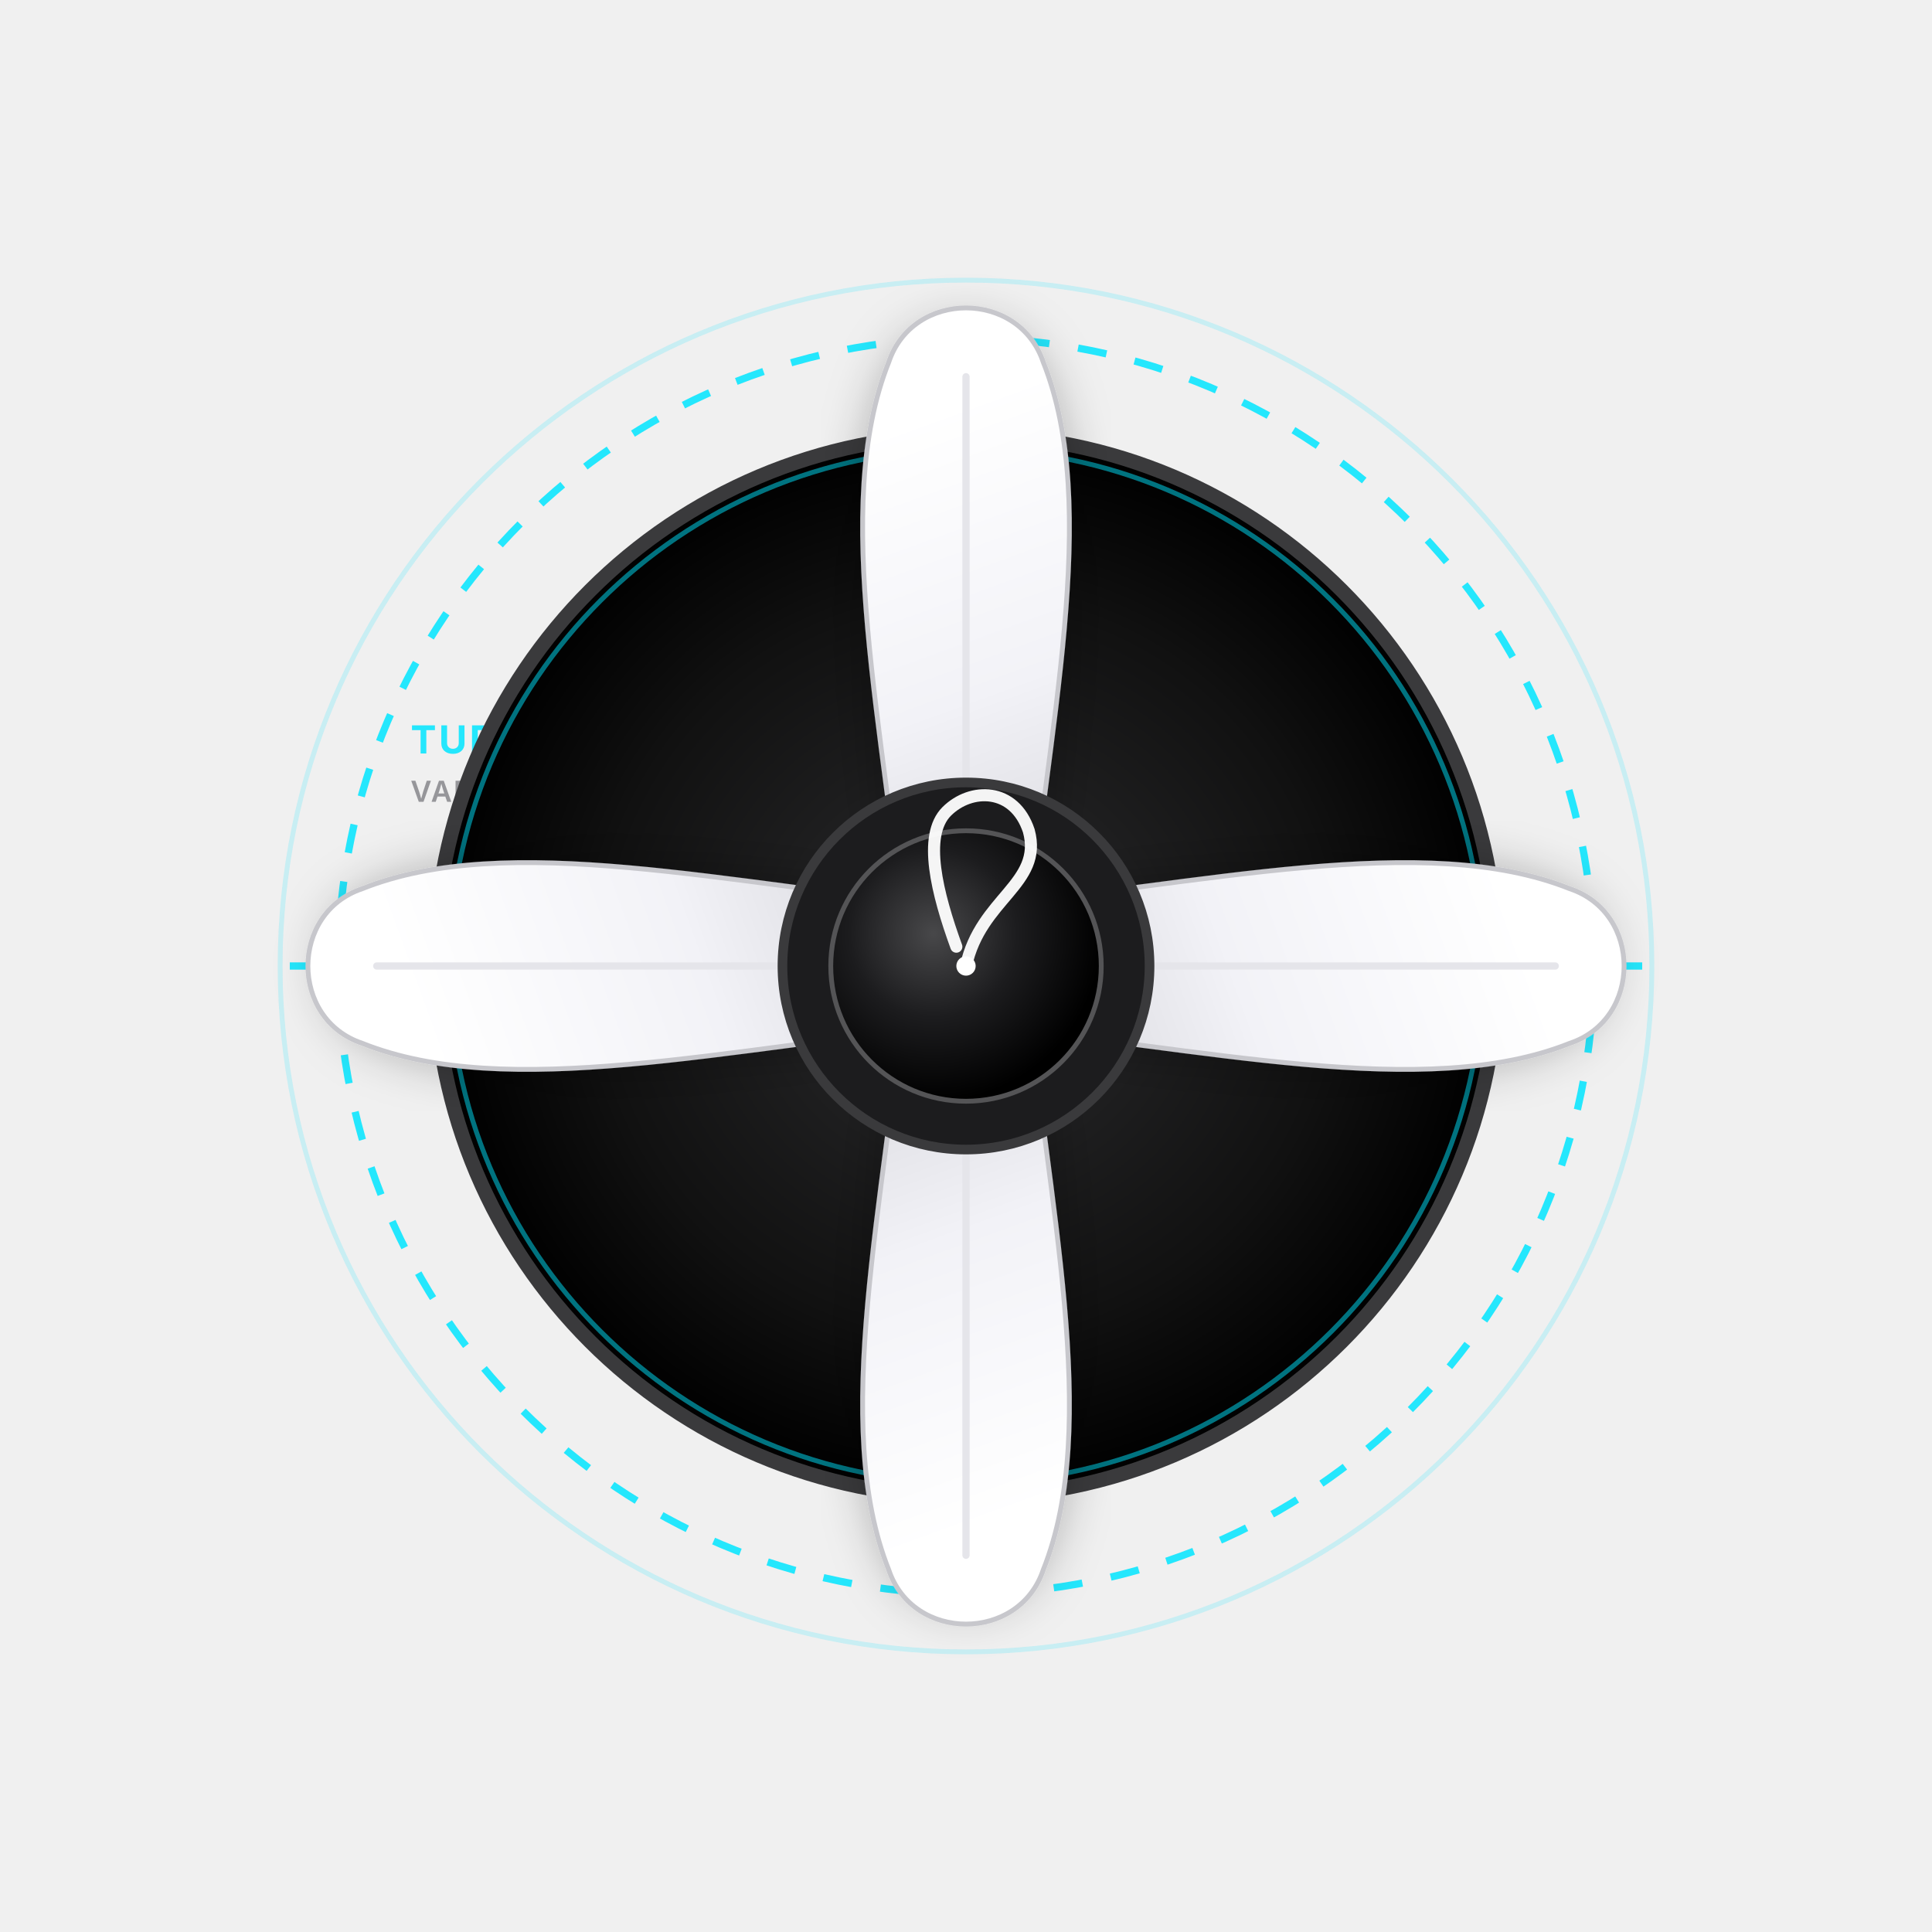
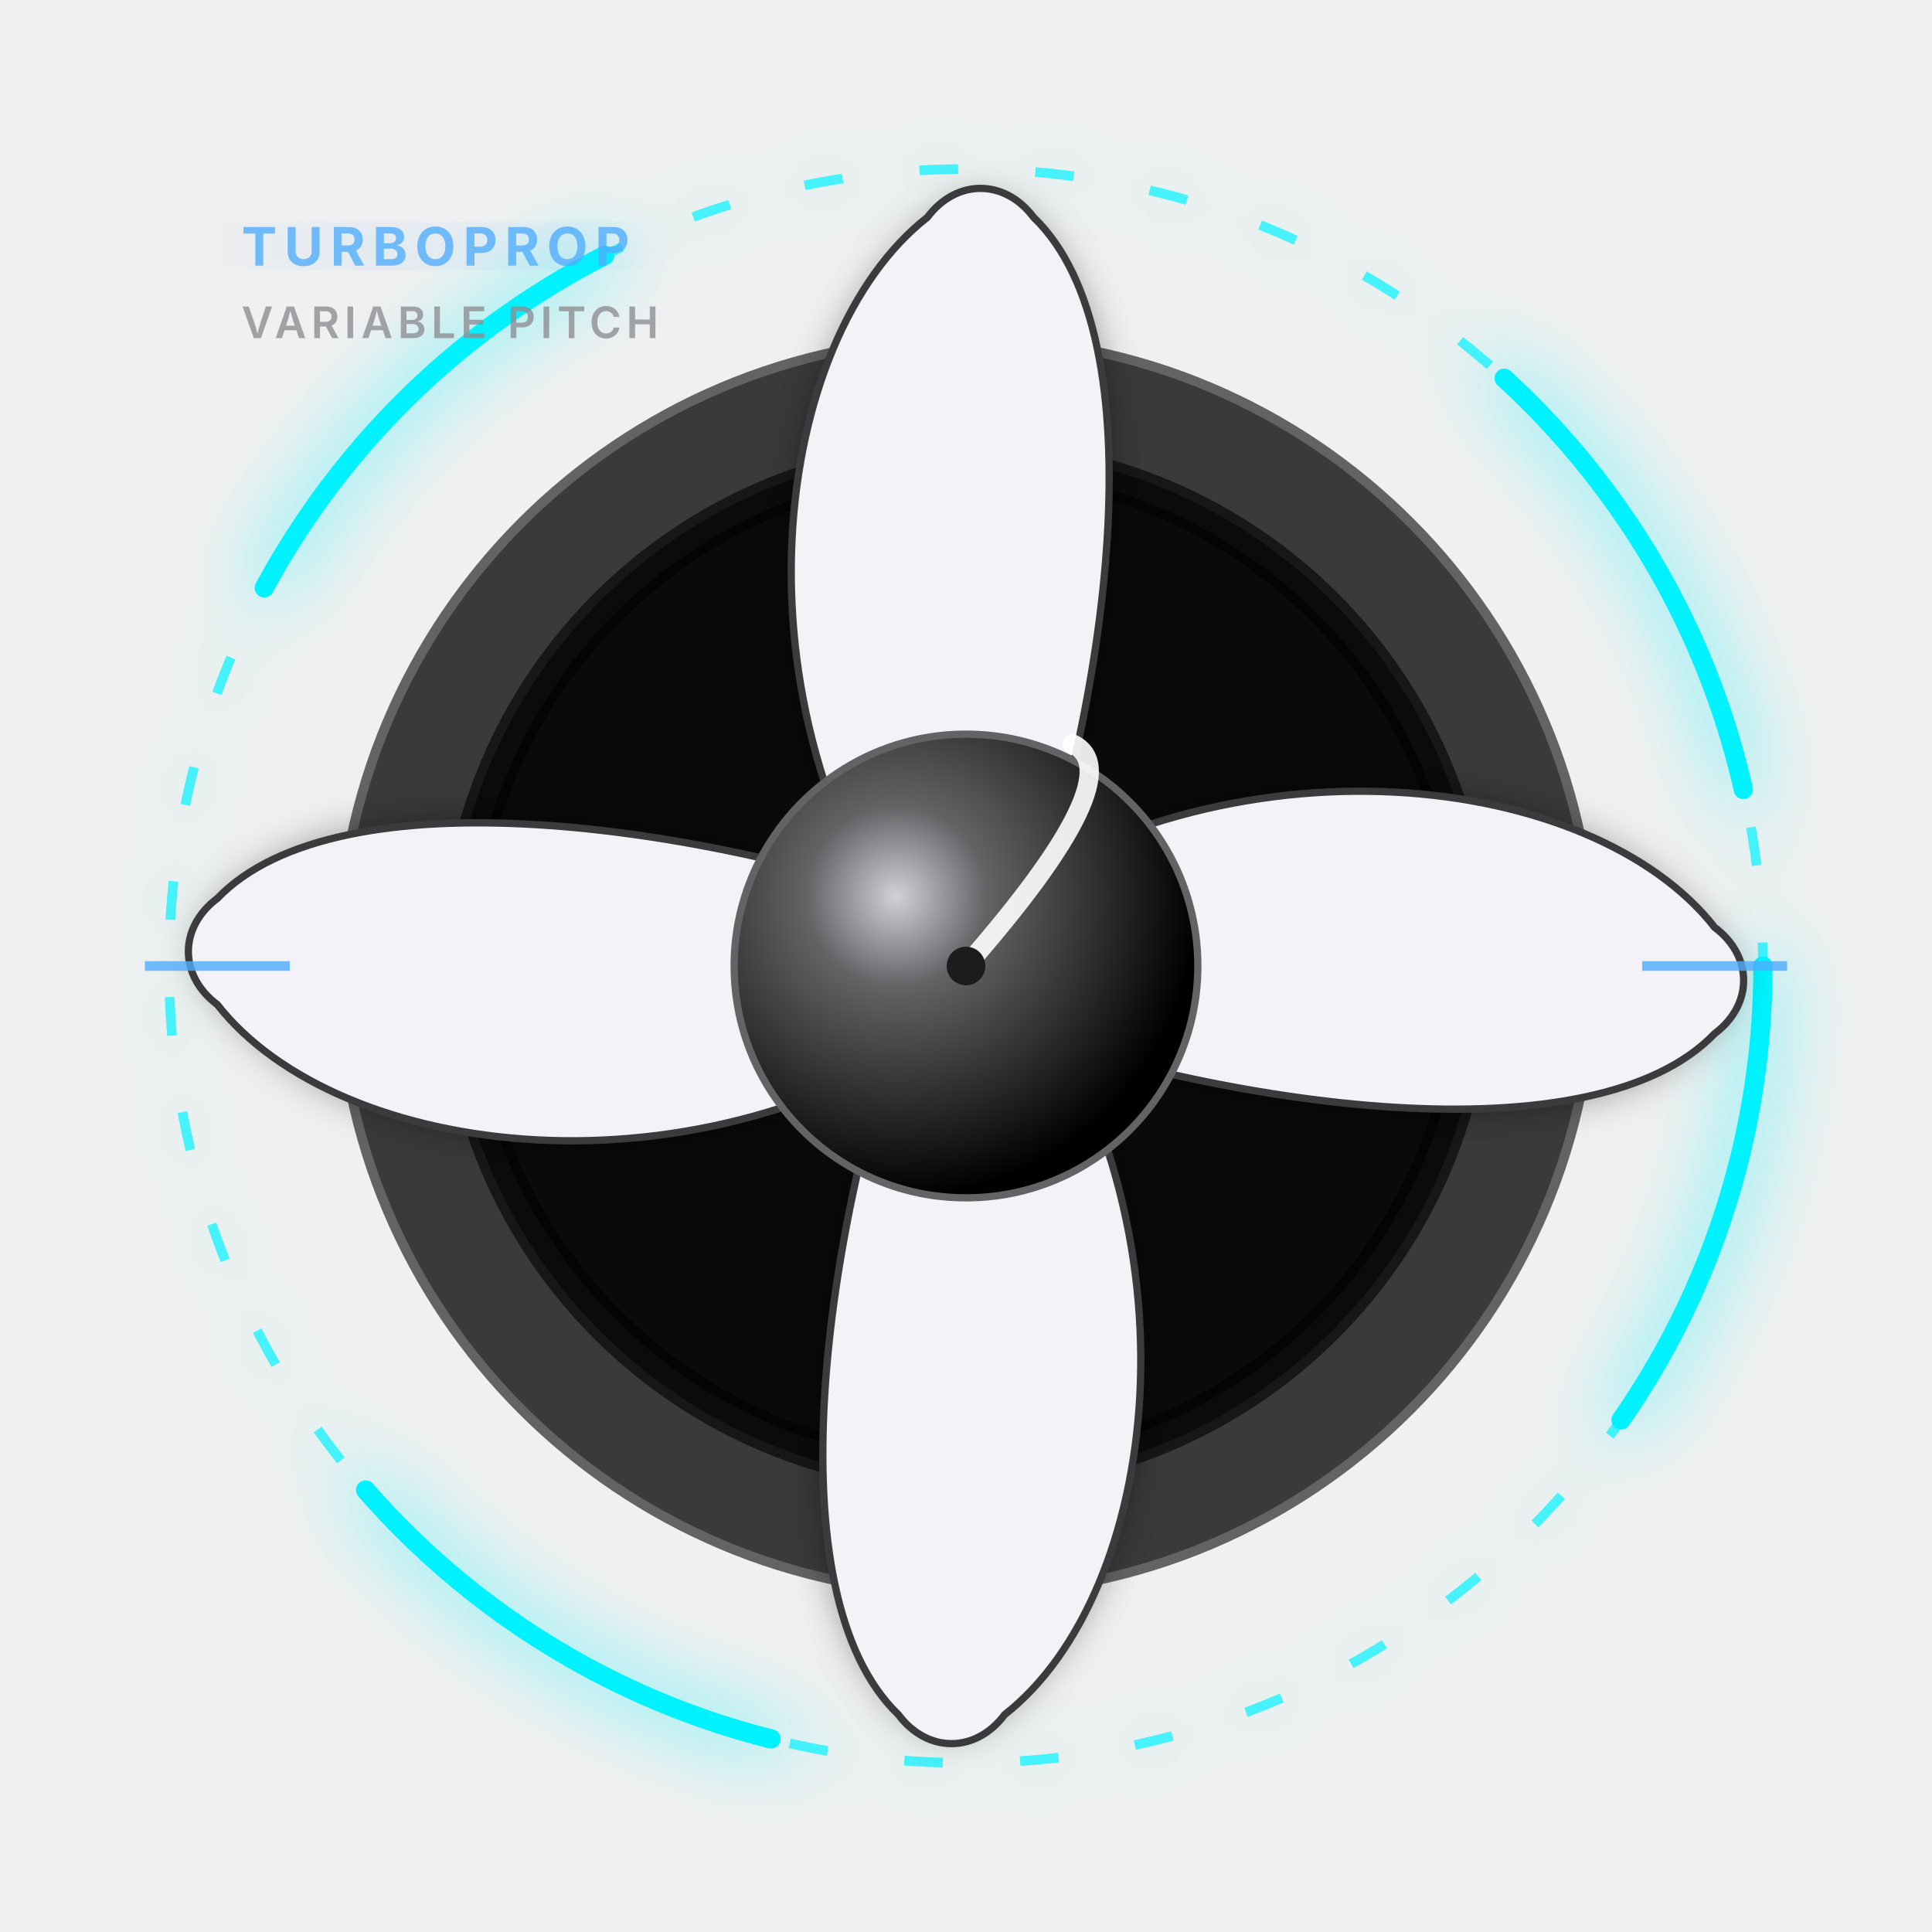
<svg xmlns="http://www.w3.org/2000/svg" viewBox="0 0 400 400" fill="none">
  <defs>
-     <linearGradient id="bladeGrad" x1="180" y1="90" x2="220" y2="200" gradientUnits="userSpaceOnUse">
-       <stop offset="0%" stop-color="#FFFFFF" />
-       <stop offset="50%" stop-color="#F2F2F7" />
-       <stop offset="100%" stop-color="#D1D1D6" />
+     <linearGradient id="titaniumBlade" x1="0" y1="45" x2="0" y2="200">
+       <stop offset="0%" stop-color="#F2F2F7" />
+       <stop offset="50%" stop-color="#8E8E93" />
+       <stop offset="100%" stop-color="#1C1C1E" />
    </linearGradient>
-     <radialGradient id="engineCore" cx="50%" cy="50%" r="50%">
-       <stop offset="0%" stop-color="#2C2C2E" />
-       <stop offset="70%" stop-color="#111111" />
+     <linearGradient id="cowlGrad" x1="0" y1="0" x2="400" y2="400">
+       <stop offset="0%" stop-color="#3A3A3C" />
+       <stop offset="50%" stop-color="#1C1C1E" />
+       <stop offset="100%" stop-color="#000000" />
+     </linearGradient>
+     <radialGradient id="spinner3D" cx="35%" cy="35%" r="65%">
+       <stop offset="0%" stop-color="#D1D1D6" />
+       <stop offset="30%" stop-color="#636366" />
      <stop offset="100%" stop-color="#000000" />
    </radialGradient>
-     <radialGradient id="spinner" cx="38%" cy="38%" r="62%">
-       <stop offset="0%" stop-color="#48484A" />
-       <stop offset="50%" stop-color="#1C1C1E" />
-       <stop offset="100%" stop-color="#000000" />
-     </radialGradient>
-     <filter id="shadow" x="-20%" y="-20%" width="140%" height="140%">
-       <feDropShadow dx="0" dy="4" stdDeviation="5" flood-color="#000000" flood-opacity="0.3" />
+     <linearGradient id="neonCyan" x1="0" y1="0" x2="400" y2="400">
+       <stop offset="0%" stop-color="#00F2FE" />
+       <stop offset="100%" stop-color="#4FACFE" />
+     </linearGradient>
+     <filter id="glow">
+       <feGaussianBlur stdDeviation="8" result="blur" />
+       <feComposite in="SourceGraphic" in2="blur" operator="over" />
    </filter>
-     <g id="blade" filter="url(#shadow)">
-       <path d="M 188 200                 C 183 150, 172 105, 184 75                 C 189 60, 211 60, 216 75                 C 228 105, 217 150, 212 200 Z" fill="url(#bladeGrad)" stroke="#C7C7CC" stroke-width="1" />
-       <path d="M 200 200 L 200 78" stroke="#E5E5EA" stroke-width="1.5" stroke-linecap="round" />
-     </g>
+     <filter id="bladeShadow">
+       <feDropShadow dx="0" dy="3" stdDeviation="4" flood-color="#000000" flood-opacity="0.4" />
+     </filter>
+     <path id="propBlade" d="M 190 200 C 150 145, 160 70, 192 45 C 198 37, 208 37, 214 45 C 240 70, 230 145, 210 200 Z" fill="url(#titaniumBlade)" stroke="#3A3A3C" stroke-width="1.5" filter="url(#bladeShadow)" />
  </defs>
-   <g opacity="0.85">
-     <circle cx="200" cy="200" r="130" fill="none" stroke="#00E5FF" stroke-width="1.5" stroke-dasharray="6 6" />
-     <circle cx="200" cy="200" r="142" fill="none" stroke="rgba(0,229,255,0.2)" stroke-width="1" />
-     <line x1="60" y1="200" x2="72" y2="200" stroke="#00E5FF" stroke-width="1.5" />
-     <line x1="328" y1="200" x2="340" y2="200" stroke="#00E5FF" stroke-width="1.5" />
-     <text x="85" y="156" font-family="-apple-system, BlinkMacSystemFont, sans-serif" font-size="8" font-weight="700" fill="#00E5FF" letter-spacing="0.5">TURBOPROP</text>
-     <text x="85" y="166" font-family="-apple-system, sans-serif" font-size="6" font-weight="600" fill="#86868B" letter-spacing="0.3">VARIABLE PITCH</text>
+   <circle cx="200" cy="200" r="130" fill="url(#cowlGrad)" stroke="#636366" stroke-width="2" />
+   <circle cx="200" cy="200" r="105" fill="#0A0A0A" stroke="#1C1C1E" stroke-width="4" />
+   <circle cx="200" cy="200" r="105" fill="none" stroke="#000000" stroke-width="8" opacity="0.6" />
+   <g filter="url(#glow)">
+     <circle cx="200" cy="200" r="165" fill="none" stroke="url(#neonCyan)" stroke-width="2" stroke-dasharray="8 16" opacity="0.7" />
+     <circle cx="200" cy="200" r="165" fill="none" stroke="url(#neonCyan)" stroke-width="4" stroke-dasharray="100 200" stroke-linecap="round" />
  </g>
-   <circle cx="200" cy="200" r="110" fill="url(#engineCore)" />
-   <circle cx="200" cy="200" r="110" fill="none" stroke="#3A3A3C" stroke-width="3" />
-   <circle cx="200" cy="200" r="107" fill="none" stroke="#00E5FF" stroke-width="1" opacity="0.5" />
  <g>
-     <use href="#blade" transform="rotate(0 200 200)" />
-     <use href="#blade" transform="rotate(90 200 200)" />
-     <use href="#blade" transform="rotate(180 200 200)" />
-     <use href="#blade" transform="rotate(270 200 200)" />
+     <use href="#propBlade" transform="rotate(0 200 200)" />
+     <use href="#propBlade" transform="rotate(90 200 200)" />
+     <use href="#propBlade" transform="rotate(180 200 200)" />
+     <use href="#propBlade" transform="rotate(270 200 200)" />
  </g>
-   <circle cx="200" cy="200" r="38" fill="#1C1C1E" stroke="#3A3A3C" stroke-width="2" />
-   <circle cx="200" cy="200" r="28" fill="url(#spinner)" />
-   <circle cx="200" cy="200" r="28" fill="none" stroke="#545456" stroke-width="1" />
-   <path d="M 200 200 C 203 186, 216 183, 213 172 C 210 163, 201 163, 196 168 C 191 173, 194 185, 198 196" stroke="#FFFFFF" stroke-width="2.5" stroke-linecap="round" fill="none" opacity="0.95" />
-   <circle cx="200" cy="200" r="2" fill="#FFFFFF" />
+   <circle cx="200" cy="200" r="48" fill="url(#spinner3D)" />
+   <circle cx="200" cy="200" r="48" fill="none" stroke="#636366" stroke-width="1.5" />
+   <path d="M 200 200 Q 235 160, 222 154" stroke="#FFFFFF" stroke-width="4" stroke-linecap="round" fill="none" opacity="0.9" />
+   <circle cx="200" cy="200" r="4" fill="#1C1C1E" />
+   <g opacity="0.8">
+     <line x1="30" y1="200" x2="60" y2="200" stroke="#4FACFE" stroke-width="2" />
+     <line x1="340" y1="200" x2="370" y2="200" stroke="#4FACFE" stroke-width="2" />
+     <text x="50" y="55" fill="#4FACFE" font-family="-apple-system, sans-serif" font-size="11" font-weight="700" letter-spacing="1.5" filter="url(#glow)">TURBOPROP</text>
+     <text x="50" y="70" fill="#8E8E93" font-family="-apple-system, sans-serif" font-size="9" font-weight="600" letter-spacing="1">VARIABLE PITCH</text>
+   </g>
</svg>
